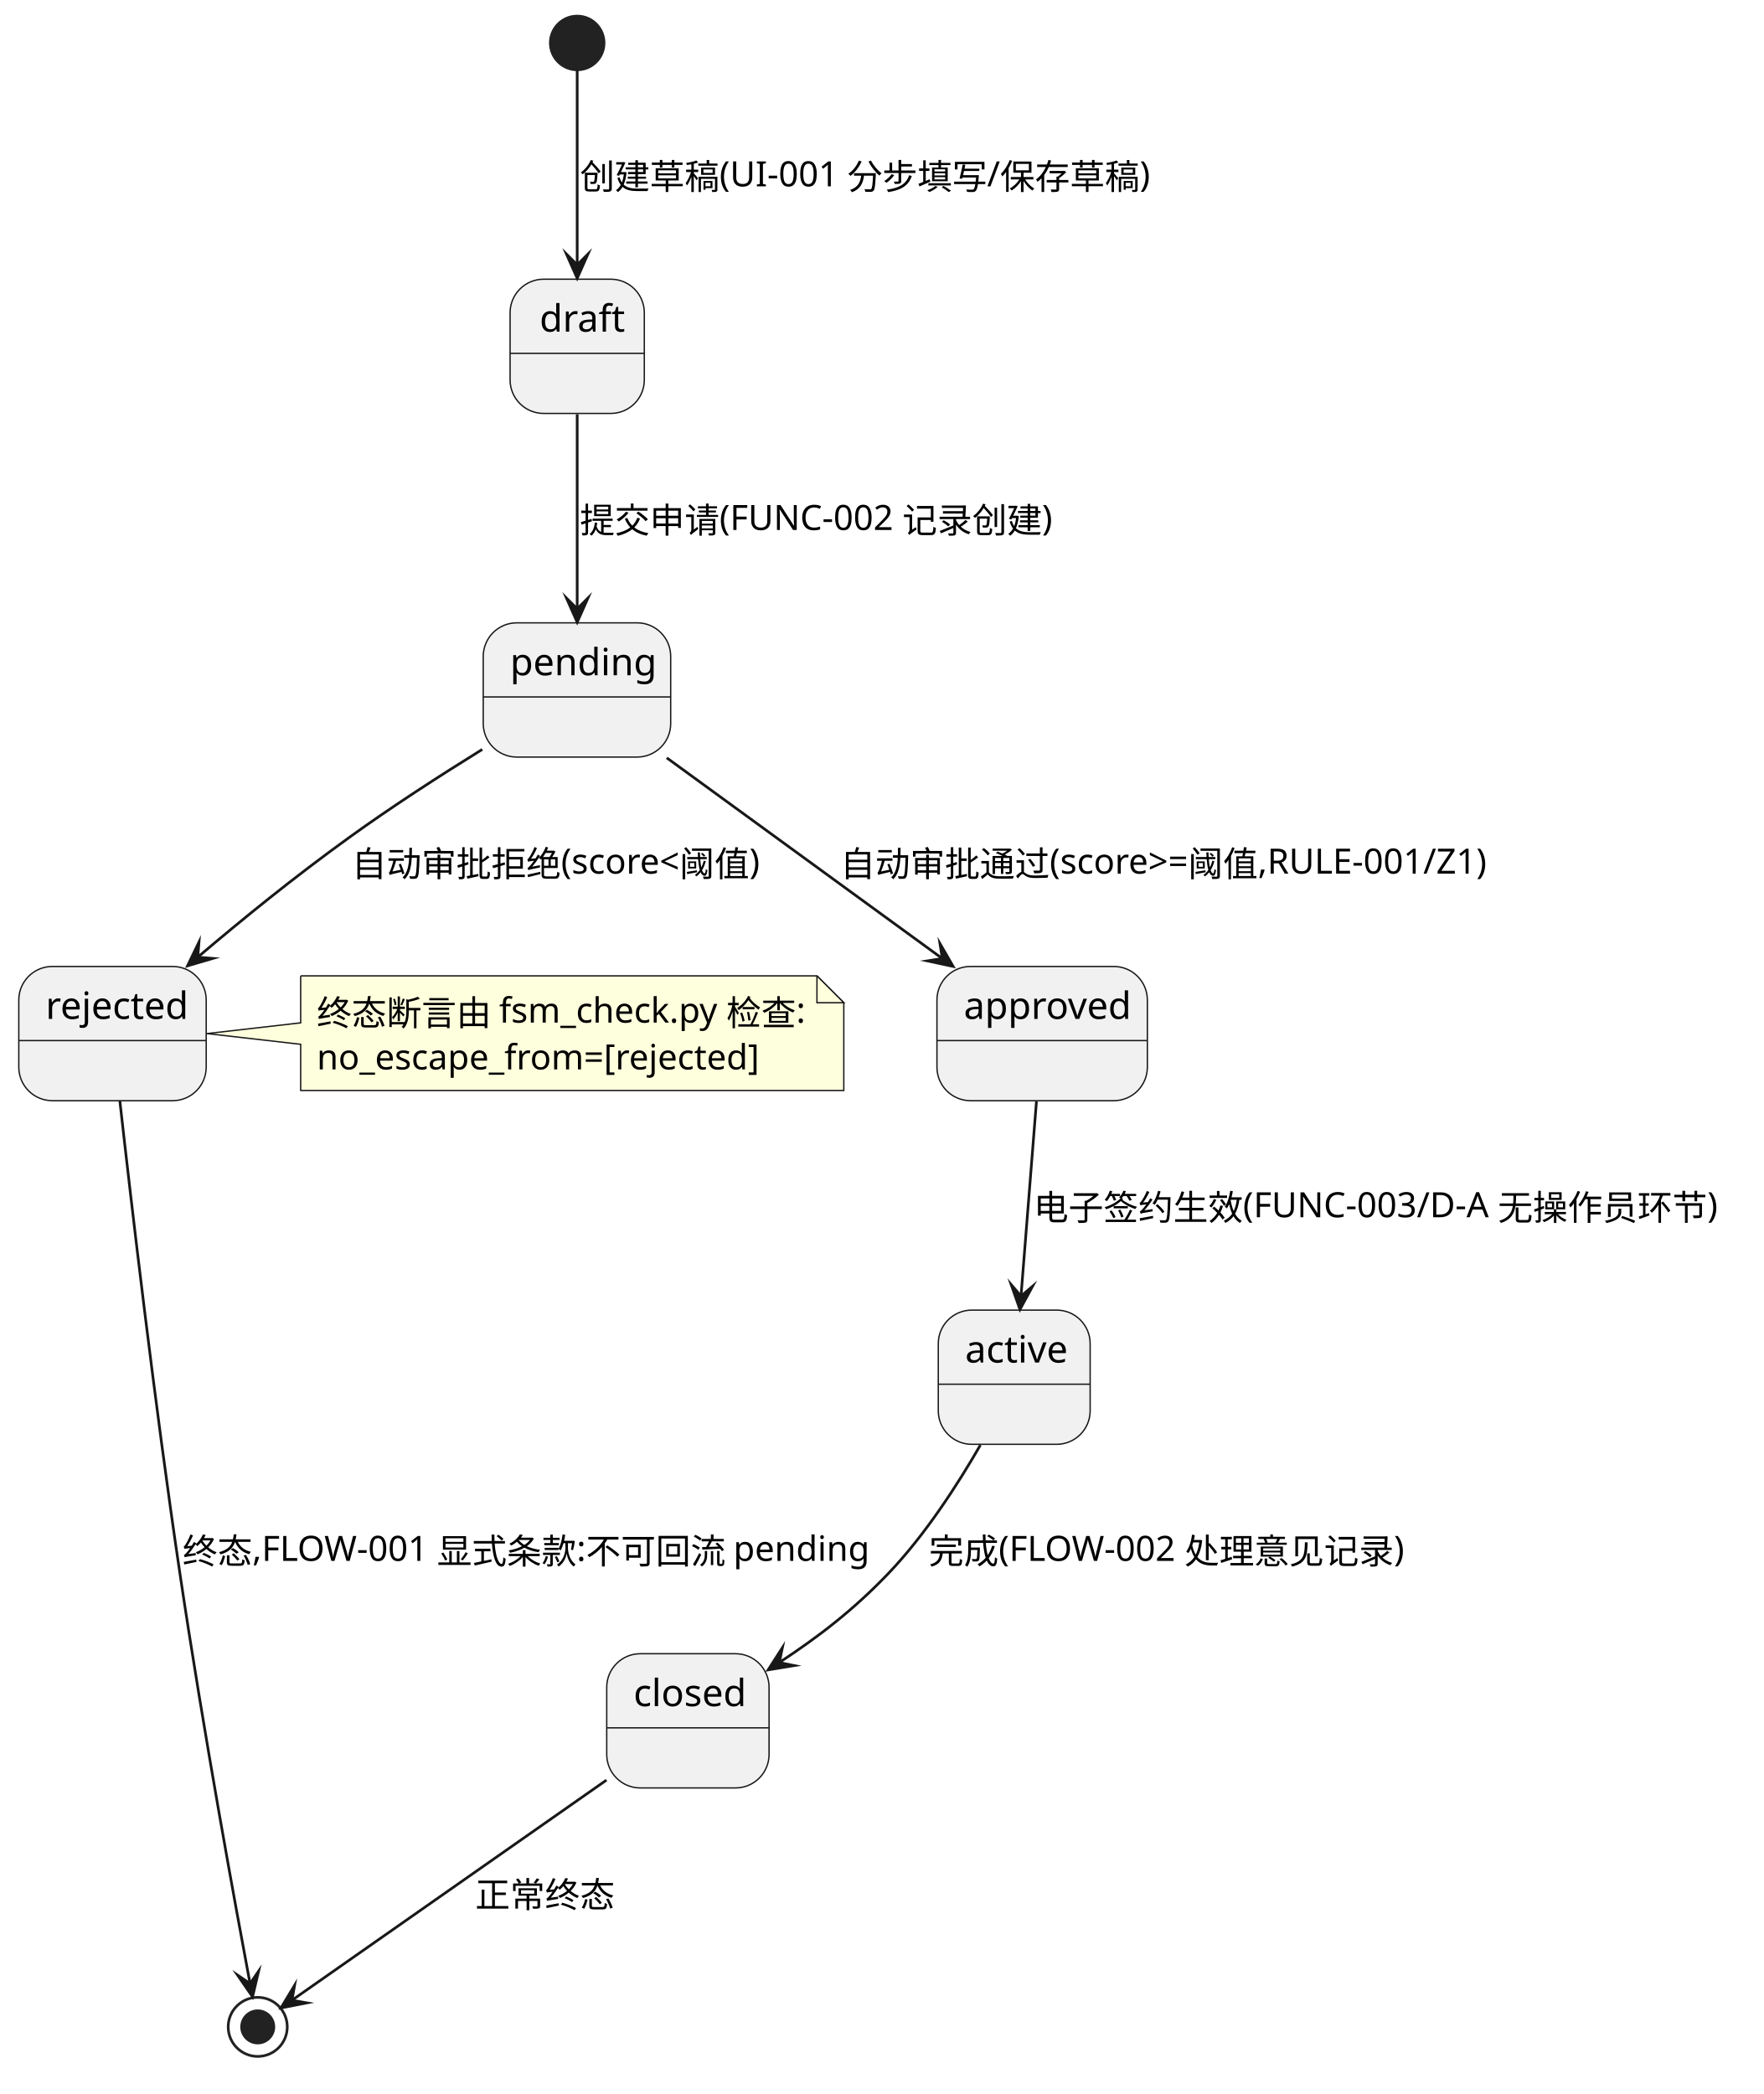
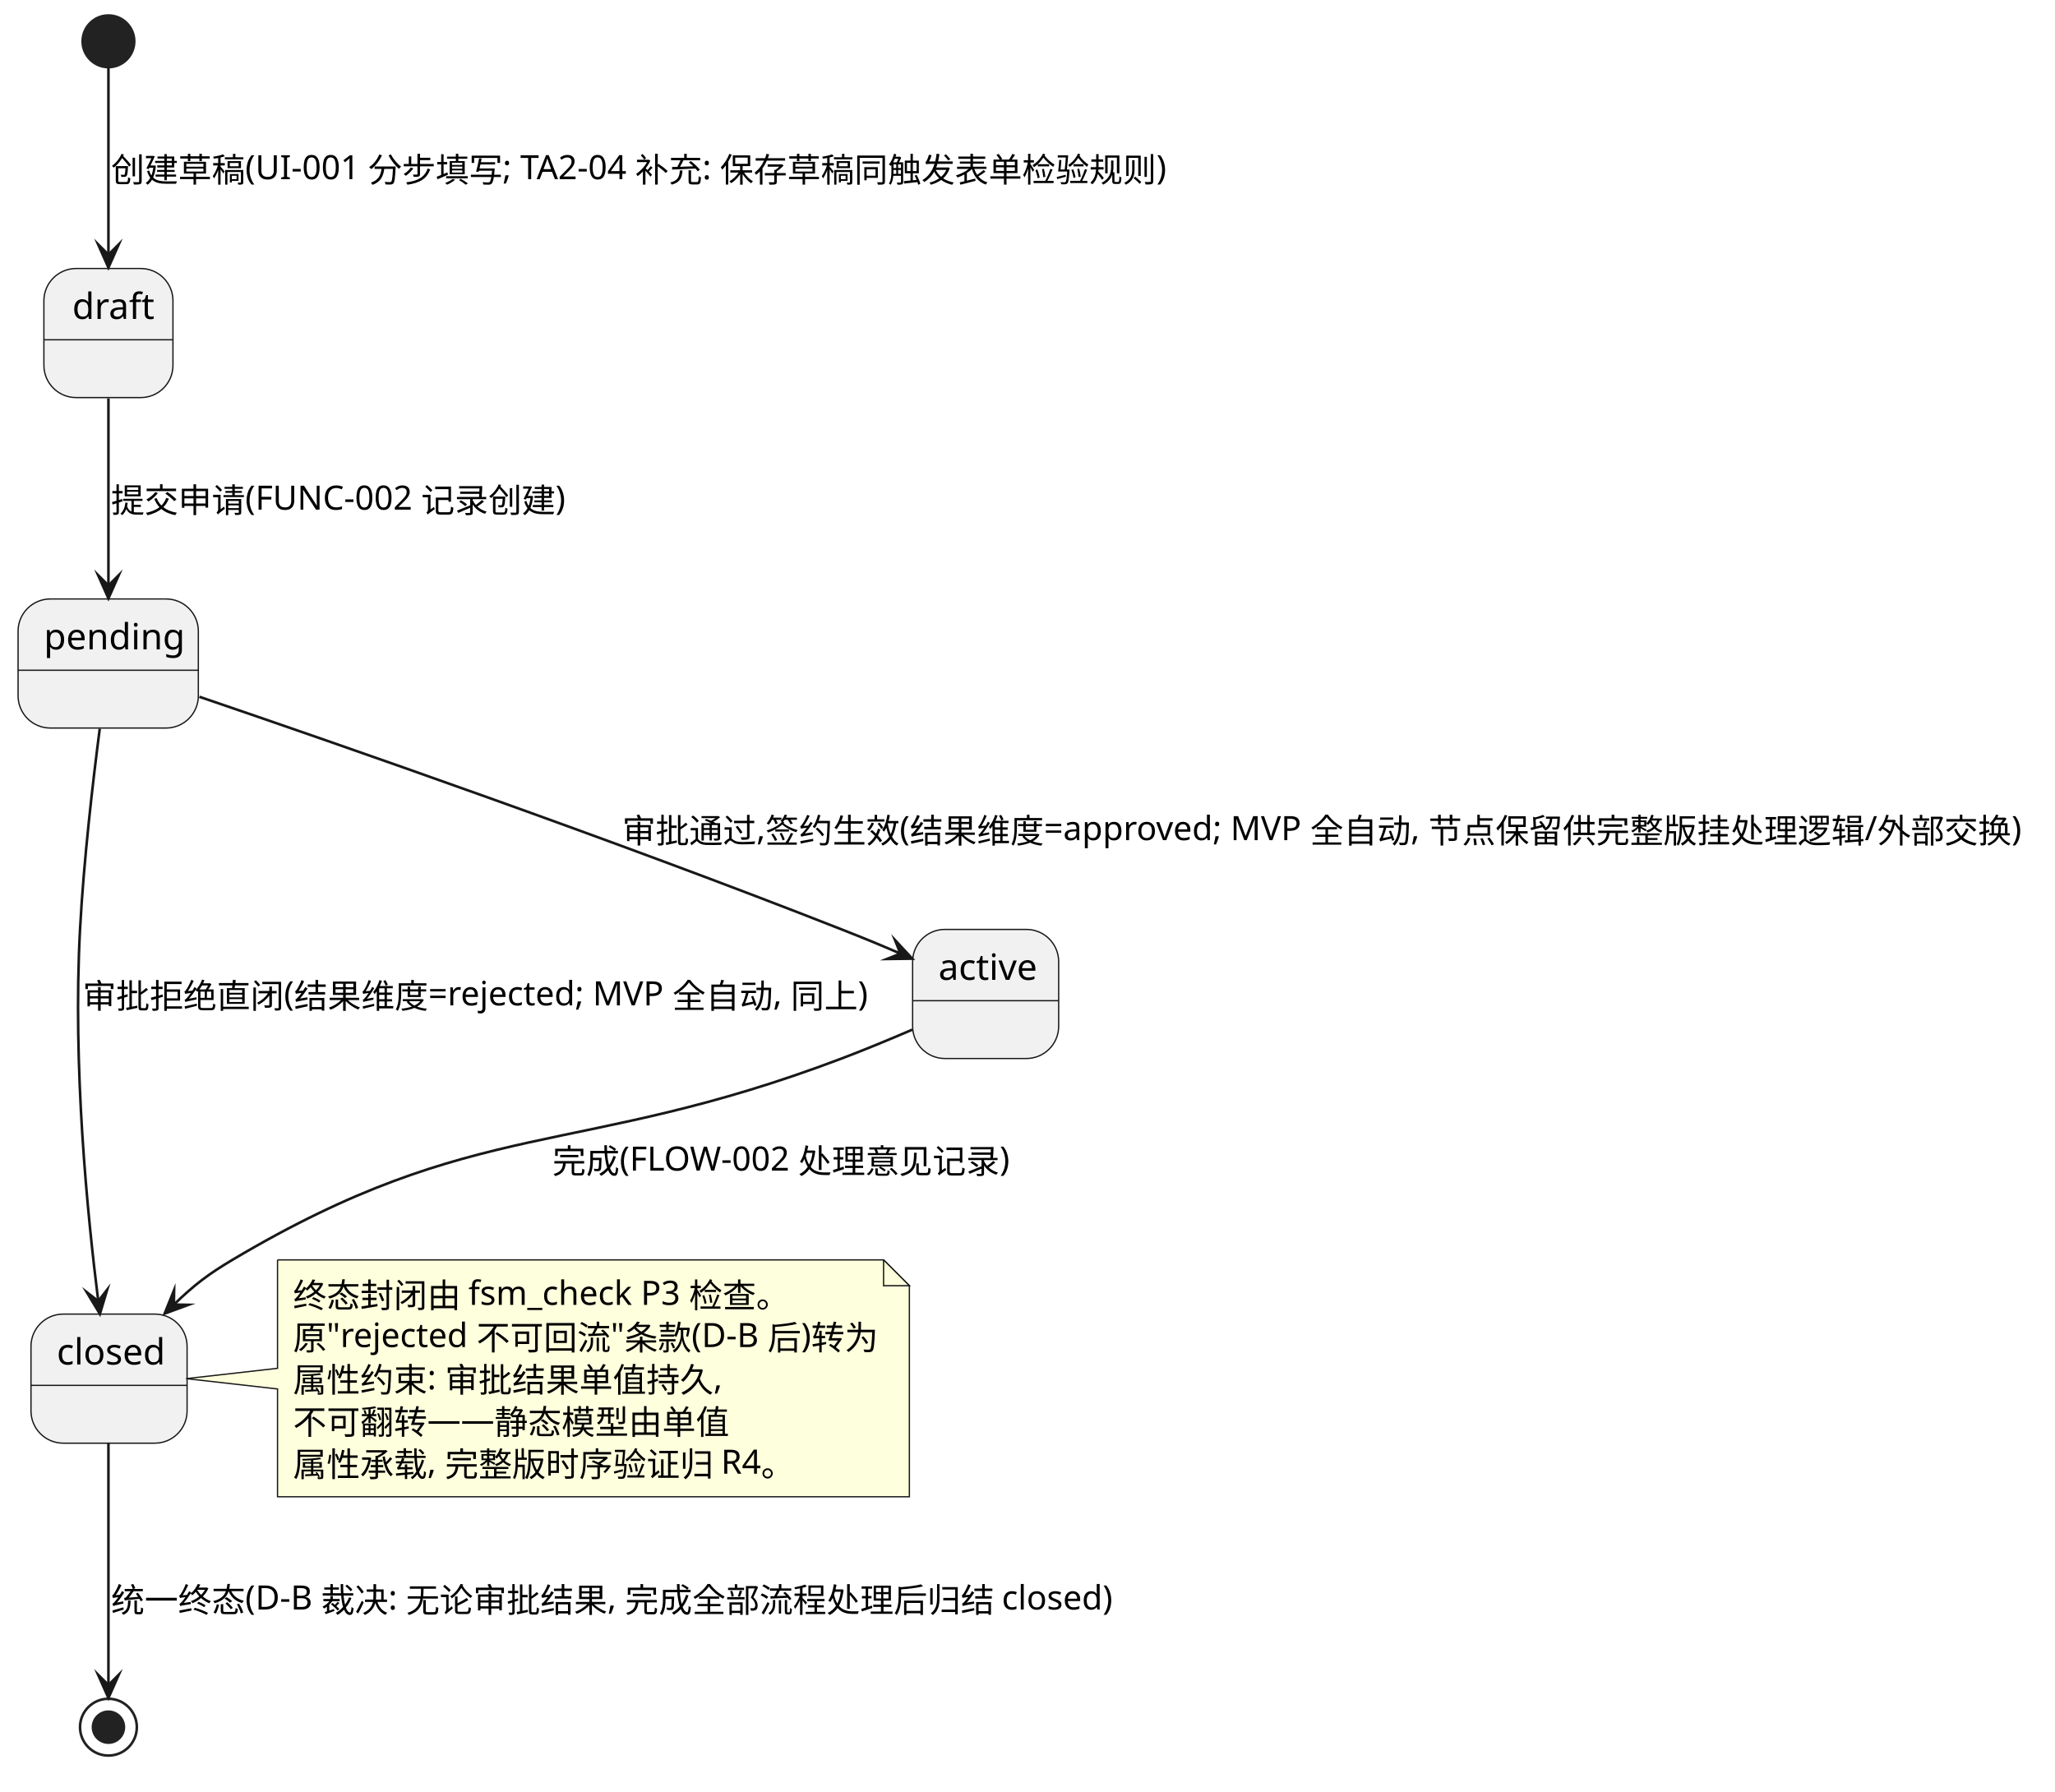
- <svg xmlns="http://www.w3.org/2000/svg" version="1.1" data-diagram-type="STATE" style="width:657px;height:780px;background:#FFFFFF;" width="657px" height="780px" viewBox="0 0 657 780" zoomAndPan="magnify" preserveAspectRatio="none" contentStyleType="text/css">
+ <svg xmlns="http://www.w3.org/2000/svg" version="1.1" data-diagram-type="STATE" style="width:796px;height:694px;background:#FFFFFF;" width="796px" height="694px" viewBox="0 0 796 694" zoomAndPan="magnify" preserveAspectRatio="none" contentStyleType="text/css">
  <defs />
  <g font-family="sans-serif" lengthAdjust="spacing">
-     <g class="start_entity" data-qualified-name=".start." id="ent0001" data-source-line="7">
-       <ellipse cx="215" cy="16" rx="10" ry="10" fill="#222" style="stroke:#222;stroke-width:1;" />
+     <g class="start_entity" data-qualified-name=".start." id="ent0001" data-source-line="8">
+       <ellipse cx="42" cy="16" rx="10" ry="10" fill="#222" style="stroke:#222;stroke-width:1;" />
    </g>
-     <g class="entity" data-qualified-name="draft" id="ent0002" data-source-line="7">
-       <rect x="190" y="104" width="50" height="50" fill="#F1F1F1" style="stroke:#181818;stroke-width:0.5;" rx="12.5" ry="12.5" />
-       <line x1="190" y1="131.609" x2="240" y2="131.609" style="stroke:#181818;stroke-width:0.5;" />
-       <text x="200.993" y="123.533" fill="#000" font-size="14" textLength="28.014">draft</text>
+     <g class="entity" data-qualified-name="draft" id="ent0002" data-source-line="8">
+       <rect x="17" y="104" width="50" height="50" fill="#F1F1F1" style="stroke:#181818;stroke-width:0.5;" rx="12.5" ry="12.5" />
+       <line x1="17" y1="131.609" x2="67" y2="131.609" style="stroke:#181818;stroke-width:0.5;" />
+       <text x="27.993" y="123.533" fill="#000" font-size="14" textLength="28.014">draft</text>
    </g>
-     <g class="entity" data-qualified-name="pending" id="ent0004" data-source-line="8">
-       <rect x="180" y="232" width="69.827" height="50" fill="#F1F1F1" style="stroke:#181818;stroke-width:0.5;" rx="12.5" ry="12.5" />
-       <line x1="180" y1="259.609" x2="249.827" y2="259.609" style="stroke:#181818;stroke-width:0.5;" />
-       <text x="190" y="251.533" fill="#000" font-size="14" textLength="49.827">pending</text>
+     <g class="entity" data-qualified-name="pending" id="ent0004" data-source-line="9">
+       <rect x="7" y="232" width="69.827" height="50" fill="#F1F1F1" style="stroke:#181818;stroke-width:0.5;" rx="12.5" ry="12.5" />
+       <line x1="7" y1="259.609" x2="76.827" y2="259.609" style="stroke:#181818;stroke-width:0.5;" />
+       <text x="17" y="251.533" fill="#000" font-size="14" textLength="49.827">pending</text>
    </g>
-     <g class="entity" data-qualified-name="approved" id="ent0006" data-source-line="9">
-       <rect x="349" y="360" width="78.379" height="50" fill="#F1F1F1" style="stroke:#181818;stroke-width:0.5;" rx="12.5" ry="12.5" />
-       <line x1="349" y1="387.609" x2="427.379" y2="387.609" style="stroke:#181818;stroke-width:0.5;" />
-       <text x="359" y="379.533" fill="#000" font-size="14" textLength="58.379">approved</text>
+     <g class="entity" data-qualified-name="active" id="ent0006" data-source-line="10">
+       <rect x="353.5" y="360" width="56.572" height="50" fill="#F1F1F1" style="stroke:#181818;stroke-width:0.5;" rx="12.5" ry="12.5" />
+       <line x1="353.5" y1="387.609" x2="410.072" y2="387.609" style="stroke:#181818;stroke-width:0.5;" />
+       <text x="363.5" y="379.533" fill="#000" font-size="14" textLength="36.572">active</text>
    </g>
-     <g class="entity" data-qualified-name="rejected" id="ent0008" data-source-line="10">
-       <rect x="7" y="360" width="69.807" height="50" fill="#F1F1F1" style="stroke:#181818;stroke-width:0.5;" rx="12.5" ry="12.5" />
-       <line x1="7" y1="387.609" x2="76.807" y2="387.609" style="stroke:#181818;stroke-width:0.5;" />
-       <text x="17" y="379.533" fill="#000" font-size="14" textLength="49.807">rejected</text>
+     <g class="entity" data-qualified-name="closed" id="ent0008" data-source-line="11">
+       <rect x="12" y="509" width="60.469" height="50" fill="#F1F1F1" style="stroke:#181818;stroke-width:0.5;" rx="12.5" ry="12.5" />
+       <line x1="12" y1="536.609" x2="72.469" y2="536.609" style="stroke:#181818;stroke-width:0.5;" />
+       <text x="22" y="528.533" fill="#000" font-size="14" textLength="40.469">closed</text>
    </g>
-     <g class="entity" data-qualified-name="active" id="ent0010" data-source-line="11">
-       <rect x="349.5" y="488" width="56.572" height="50" fill="#F1F1F1" style="stroke:#181818;stroke-width:0.5;" rx="12.5" ry="12.5" />
-       <line x1="349.5" y1="515.609" x2="406.072" y2="515.609" style="stroke:#181818;stroke-width:0.5;" />
-       <text x="359.5" y="507.533" fill="#000" font-size="14" textLength="36.572">active</text>
+     <g class="end_entity" data-qualified-name=".end." id="ent0011" data-source-line="14">
+       <ellipse cx="42" cy="669" rx="11" ry="11" fill="none" style="stroke:#222;stroke-width:1;" />
+       <ellipse cx="42" cy="669" rx="6" ry="6" fill="#222" style="stroke:#222;stroke-width:1;" />
    </g>
-     <g class="entity" data-qualified-name="closed" id="ent0012" data-source-line="12">
-       <rect x="226" y="616" width="60.469" height="50" fill="#F1F1F1" style="stroke:#181818;stroke-width:0.5;" rx="12.5" ry="12.5" />
-       <line x1="226" y1="643.609" x2="286.469" y2="643.609" style="stroke:#181818;stroke-width:0.5;" />
-       <text x="236" y="635.533" fill="#000" font-size="14" textLength="40.469">closed</text>
+     <g class="entity" data-qualified-name="GMN13" id="ent0014" data-source-line="17">
+       <path d="M107.5,488 L107.5,530 L72.11,534 L107.5,538 L107.5,579.758 A0,0 0 0 0 107.5,579.758 L352.249,579.758 A0,0 0 0 0 352.249,579.758 L352.249,498 L342.249,488 L107.5,488 A0,0 0 0 0 107.5,488" style="stroke:#181818;stroke-width:0.5;" fill="#FEFFDD" />
+       <path d="M342.249,488 L342.249,498 L352.249,498 L342.249,488" style="stroke:#181818;stroke-width:0.5;" fill="#FEFFDD" />
+       <text x="113.5" y="506.495" fill="#000" font-size="13" textLength="192.867">终态封闭由 fsm_check P3 检查。</text>
+       <text x="113.5" y="522.847" fill="#000" font-size="13" textLength="223.749">原"rejected 不可回流"条款(D-B 后)转为</text>
+       <text x="113.5" y="539.198" fill="#000" font-size="13" textLength="166.835">属性约束: 审批结果单值持久,</text>
+       <text x="113.5" y="555.55" fill="#000" font-size="13" textLength="169">不可翻转——静态模型由单值</text>
+       <text x="113.5" y="571.901" fill="#000" font-size="13" textLength="196.454">属性承载, 完整版时序验证归 R4。</text>
    </g>
-     <g class="end_entity" data-qualified-name=".end." id="ent0014" data-source-line="14">
-       <ellipse cx="96" cy="755" rx="11" ry="11" fill="none" style="stroke:#222;stroke-width:1;" />
-       <ellipse cx="96" cy="755" rx="6" ry="6" fill="#222" style="stroke:#222;stroke-width:1;" />
+     <g class="link" data-entity-1="ent0001" data-entity-2="ent0002" id="lnk3" data-source-line="8" data-link-type="dependency">
+       <path d="M42,26.08 C42,42.86 42,74.22 42,98.65" style="stroke:#181818;stroke-width:1;" fill="none" id="*start*-to-draft" />
+       <polygon points="42,103.65,46,94.65,42,98.65,38,94.65,42,103.65" fill="#181818" style="stroke:#181818;stroke-width:1;stroke-linejoin:miter;stroke-miterlimit:10;" />
+       <text x="43" y="70.495" fill="#000" font-size="13" textLength="410.979">创建草稿(UI-001 分步填写; TA2-04 补充: 保存草稿同触发表单检验规则)</text>
    </g>
-     <g class="entity" data-qualified-name="GMN17" id="ent0018" data-source-line="18">
-       <path d="M112,363.5 L112,381 L77.07,385 L112,389 L112,406.203 A0,0 0 0 0 112,406.203 L314.308,406.203 A0,0 0 0 0 314.308,406.203 L314.308,373.5 L304.308,363.5 L112,363.5 A0,0 0 0 0 112,363.5" style="stroke:#181818;stroke-width:0.5;" fill="#FEFFDD" />
-       <path d="M304.308,363.5 L304.308,373.5 L314.308,373.5 L304.308,363.5" style="stroke:#181818;stroke-width:0.5;" fill="#FEFFDD" />
-       <text x="118" y="381.995" fill="#000" font-size="13" textLength="181.308">终态断言由 fsm_check.py 检查:</text>
-       <text x="118" y="398.347" fill="#000" font-size="13" textLength="157.904">no_escape_from=[rejected]</text>
+     <g class="link" data-entity-1="ent0002" data-entity-2="ent0004" id="lnk5" data-source-line="9" data-link-type="dependency">
+       <path d="M42,154.29 C42,176.61 42,204.49 42,226.78" style="stroke:#181818;stroke-width:1;" fill="none" id="draft-to-pending" />
+       <polygon points="42,231.78,46,222.78,42,226.78,38,222.78,42,231.78" fill="#181818" style="stroke:#181818;stroke-width:1;stroke-linejoin:miter;stroke-miterlimit:10;" />
+       <text x="43" y="198.495" fill="#000" font-size="13" textLength="178.395">提交申请(FUNC-002 记录创建)</text>
    </g>
-     <g class="link" data-entity-1="ent0001" data-entity-2="ent0002" id="lnk3" data-source-line="7" data-link-type="dependency">
-       <path d="M215,26.08 C215,42.86 215,74.22 215,98.65" style="stroke:#181818;stroke-width:1;" fill="none" id="*start*-to-draft" />
-       <polygon points="215,103.65,219,94.65,215,98.65,211,94.65,215,103.65" fill="#181818" style="stroke:#181818;stroke-width:1;stroke-linejoin:miter;stroke-miterlimit:10;" />
-       <text x="216" y="70.495" fill="#000" font-size="13" textLength="210.901">创建草稿(UI-001 分步填写/保存草稿)</text>
+     <g class="link" data-entity-1="ent0004" data-entity-2="ent0006" id="lnk7" data-source-line="10" data-link-type="dependency">
+       <path d="M77.23,269.89 C131.16,288.26 237.27,325.09 326,360 C334.96,363.52 340.025,365.609 348.765,369.359" style="stroke:#181818;stroke-width:1;" fill="none" id="pending-to-active" />
+       <polygon points="353.36,371.33,346.666,364.105,348.765,369.359,343.512,371.457,353.36,371.33" fill="#181818" style="stroke:#181818;stroke-width:1;stroke-linejoin:miter;stroke-miterlimit:10;" />
+       <text x="241" y="326.495" fill="#000" font-size="13" textLength="539.913">审批通过,签约生效(结果维度=approved; MVP 全自动, 节点保留供完整版挂处理逻辑/外部交换)</text>
    </g>
-     <g class="link" data-entity-1="ent0002" data-entity-2="ent0004" id="lnk5" data-source-line="8" data-link-type="dependency">
-       <path d="M215,154.29 C215,176.61 215,204.49 215,226.78" style="stroke:#181818;stroke-width:1;" fill="none" id="draft-to-pending" />
-       <polygon points="215,231.78,219,222.78,215,226.78,211,222.78,215,231.78" fill="#181818" style="stroke:#181818;stroke-width:1;stroke-linejoin:miter;stroke-miterlimit:10;" />
-       <text x="216" y="198.495" fill="#000" font-size="13" textLength="178.395">提交申请(FUNC-002 记录创建)</text>
+     <g class="link" data-entity-1="ent0004" data-entity-2="ent0008" id="lnk9" data-source-line="11" data-link-type="dependency">
+       <path d="M38.64,282.26 C35.96,302.89 32.43,333.32 31,360 C28.14,413.19 33.866,470.569 38.066,503.979" style="stroke:#181818;stroke-width:1;" fill="none" id="pending-to-closed" />
+       <polygon points="38.69,508.94,41.536,499.511,38.066,503.979,33.599,500.509,38.69,508.94" fill="#181818" style="stroke:#181818;stroke-width:1;stroke-linejoin:miter;stroke-miterlimit:10;" />
+       <text x="32" y="390.495" fill="#000" font-size="13" textLength="303.729">审批拒绝直闭(结果维度=rejected; MVP 全自动, 同上)</text>
    </g>
-     <g class="link" data-entity-1="ent0004" data-entity-2="ent0006" id="lnk7" data-source-line="9" data-link-type="dependency">
-       <path d="M248.36,282.29 C279.09,304.68 320.388,334.757 350.998,357.047" style="stroke:#181818;stroke-width:1;" fill="none" id="pending-to-approved" />
-       <polygon points="355.04,359.99,350.119,351.459,350.998,357.047,345.41,357.926,355.04,359.99" fill="#181818" style="stroke:#181818;stroke-width:1;stroke-linejoin:miter;stroke-miterlimit:10;" />
-       <text x="313" y="326.495" fill="#000" font-size="13" textLength="242.722">自动审批通过(score&gt;=阈值,RULE-001/Z1)</text>
+     <g class="link" data-entity-1="ent0006" data-entity-2="ent0008" id="lnk10" data-source-line="12" data-link-type="dependency">
+       <path d="M353.42,398.81 C344.68,402.57 335,406.59 326,410 C222.69,449.13 184.97,431.57 90,488 C80.57,493.6 75.059,497.848 67.359,505.318" style="stroke:#181818;stroke-width:1;" fill="none" id="active-to-closed" />
+       <polygon points="63.77,508.8,73.015,505.404,67.359,505.318,67.444,499.662,63.77,508.8" fill="#181818" style="stroke:#181818;stroke-width:1;stroke-linejoin:miter;stroke-miterlimit:10;" />
+       <text x="214" y="454.495" fill="#000" font-size="13" textLength="179.842">完成(FLOW-002 处理意见记录)</text>
    </g>
-     <g class="link" data-entity-1="ent0004" data-entity-2="ent0008" id="lnk9" data-source-line="10" data-link-type="dependency">
-       <path d="M179.64,279.15 C164.12,288.76 145.87,300.53 130,312 C109.2,327.03 90.642,342.125 73.662,356.535" style="stroke:#181818;stroke-width:1;" fill="none" id="pending-to-rejected" />
-       <polygon points="69.85,359.77,79.3,356.996,73.662,356.535,74.124,350.897,69.85,359.77" fill="#181818" style="stroke:#181818;stroke-width:1;stroke-linejoin:miter;stroke-miterlimit:10;" />
-       <text x="131" y="326.495" fill="#000" font-size="13" textLength="152.039">自动审批拒绝(score&lt;阈值)</text>
-     </g>
-     <g class="link" data-entity-1="ent0006" data-entity-2="ent0010" id="lnk11" data-source-line="11" data-link-type="dependency">
-       <path d="M386.07,410.29 C384.3,432.61 382.086,460.506 380.316,482.796" style="stroke:#181818;stroke-width:1;" fill="none" id="approved-to-active" />
-       <polygon points="379.92,487.78,384.62,479.125,380.316,482.796,376.645,478.492,379.92,487.78" fill="#181818" style="stroke:#181818;stroke-width:1;stroke-linejoin:miter;stroke-miterlimit:10;" />
-       <text x="385" y="454.495" fill="#000" font-size="13" textLength="256.395">电子签约生效(FUNC-003/D-A 无操作员环节)</text>
-     </g>
-     <g class="link" data-entity-1="ent0010" data-entity-2="ent0012" id="lnk13" data-source-line="12" data-link-type="dependency">
-       <path d="M365.18,538.28 C356.68,553.05 344.61,571.75 331,586 C317.81,599.81 304.857,609.692 290.297,619.272" style="stroke:#181818;stroke-width:1;" fill="none" id="active-to-closed" />
-       <polygon points="286.12,622.02,295.837,620.415,290.297,619.272,291.44,613.732,286.12,622.02" fill="#181818" style="stroke:#181818;stroke-width:1;stroke-linejoin:miter;stroke-miterlimit:10;" />
-       <text x="346" y="582.495" fill="#000" font-size="13" textLength="179.842">完成(FLOW-002 处理意见记录)</text>
-     </g>
-     <g class="link" data-entity-1="ent0012" data-entity-2="ent0014" id="lnk15" data-source-line="14" data-link-type="dependency">
-       <path d="M225.91,663.07 C188.61,689.17 131.316,729.283 108.756,745.073" style="stroke:#181818;stroke-width:1;" fill="none" id="closed-to-*end*" />
-       <polygon points="104.66,747.94,114.327,746.056,108.756,745.073,109.74,739.502,104.66,747.94" fill="#181818" style="stroke:#181818;stroke-width:1;stroke-linejoin:miter;stroke-miterlimit:10;" />
-       <text x="177" y="710.495" fill="#000" font-size="13" textLength="52">正常终态</text>
-     </g>
-     <g class="link" data-entity-1="ent0008" data-entity-2="ent0014" id="lnk16" data-source-line="15" data-link-type="dependency">
-       <path d="M44.64,410.06 C48.85,447.68 57.58,522.66 67,586 C75.93,646.02 88.226,712.726 93.146,738.886" style="stroke:#181818;stroke-width:1;" fill="none" id="rejected-to-*end*" />
-       <polygon points="94.07,743.8,96.338,734.216,93.146,738.886,88.475,735.694,94.07,743.8" fill="#181818" style="stroke:#181818;stroke-width:1;stroke-linejoin:miter;stroke-miterlimit:10;" />
-       <text x="68" y="582.495" fill="#000" font-size="13" textLength="254.287">终态,FLOW-001 显式条款:不可回流 pending</text>
+     <g class="link" data-entity-1="ent0008" data-entity-2="ent0011" id="lnk12" data-source-line="14" data-link-type="dependency">
+       <path d="M42,559.09 C42,588.43 42,631.68 42,652.69" style="stroke:#181818;stroke-width:1;" fill="none" id="closed-to-*end*" />
+       <polygon points="42,657.69,46,648.69,42,652.69,38,648.69,42,657.69" fill="#181818" style="stroke:#181818;stroke-width:1;stroke-linejoin:miter;stroke-miterlimit:10;" />
+       <text x="43" y="624.495" fill="#000" font-size="13" textLength="389.295">统一终态(D-B 裁决: 无论审批结果, 完成全部流程处理后归结 closed)</text>
    </g>
  </g>
</svg>
